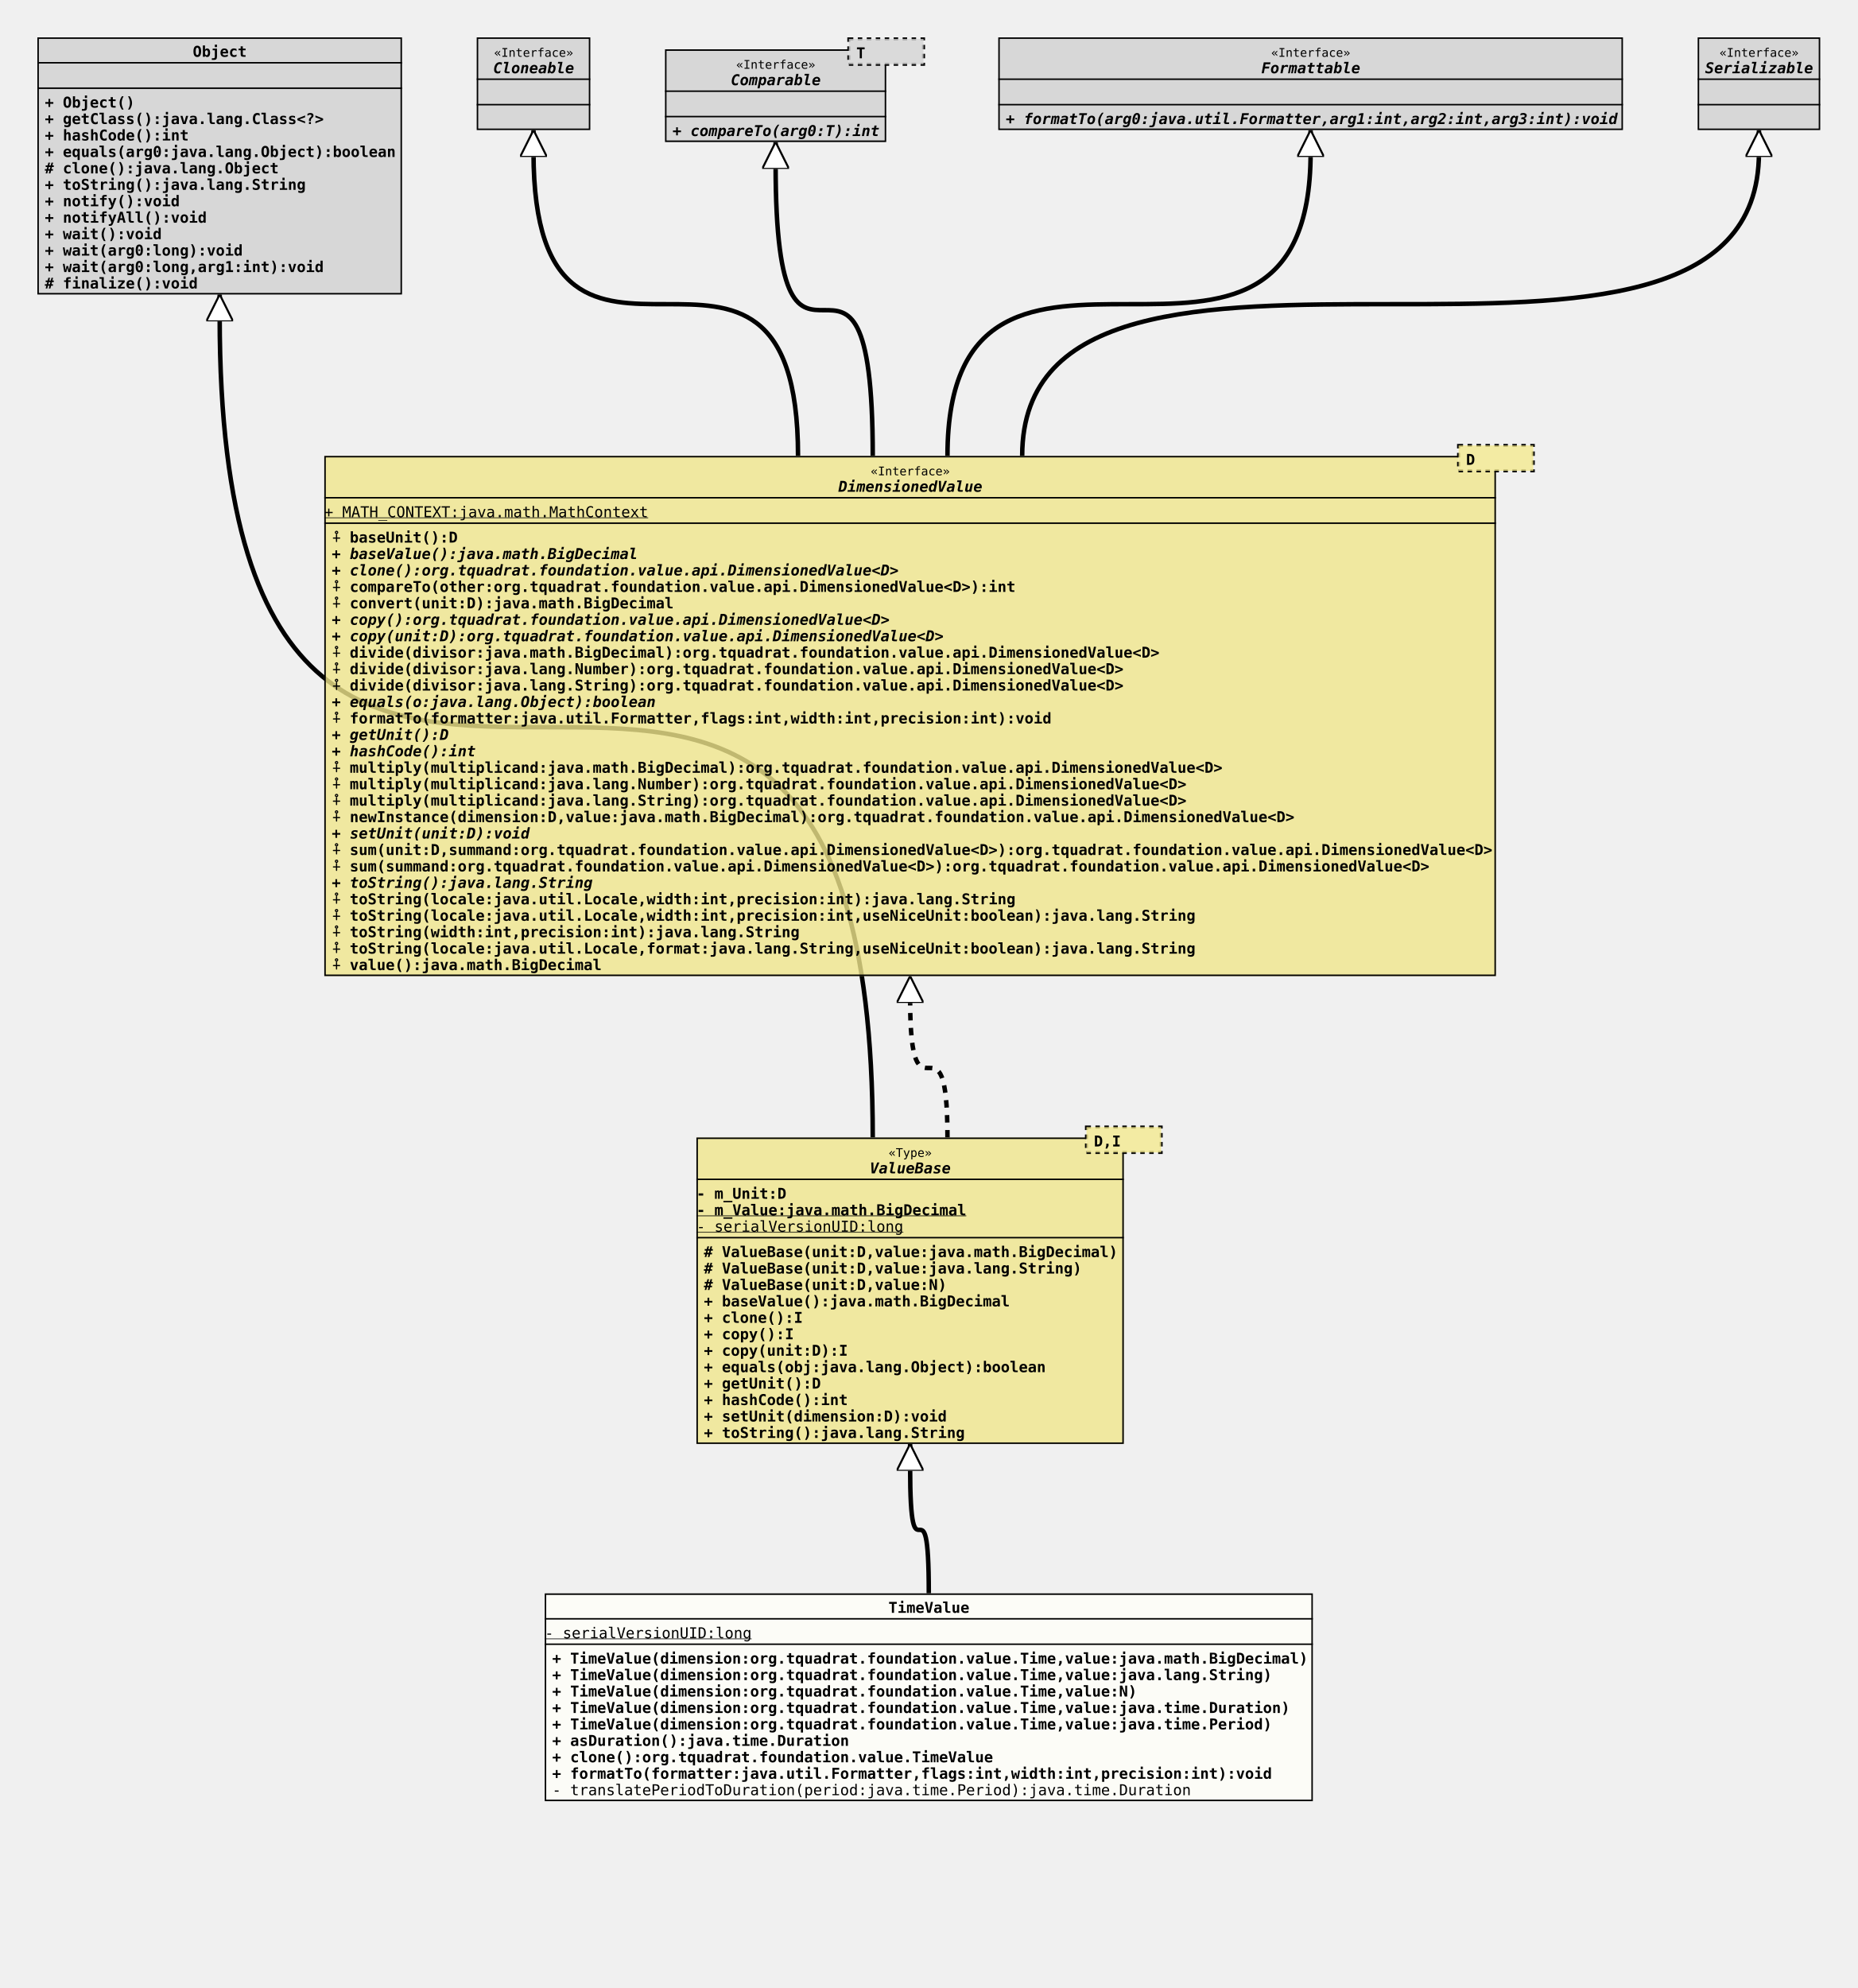
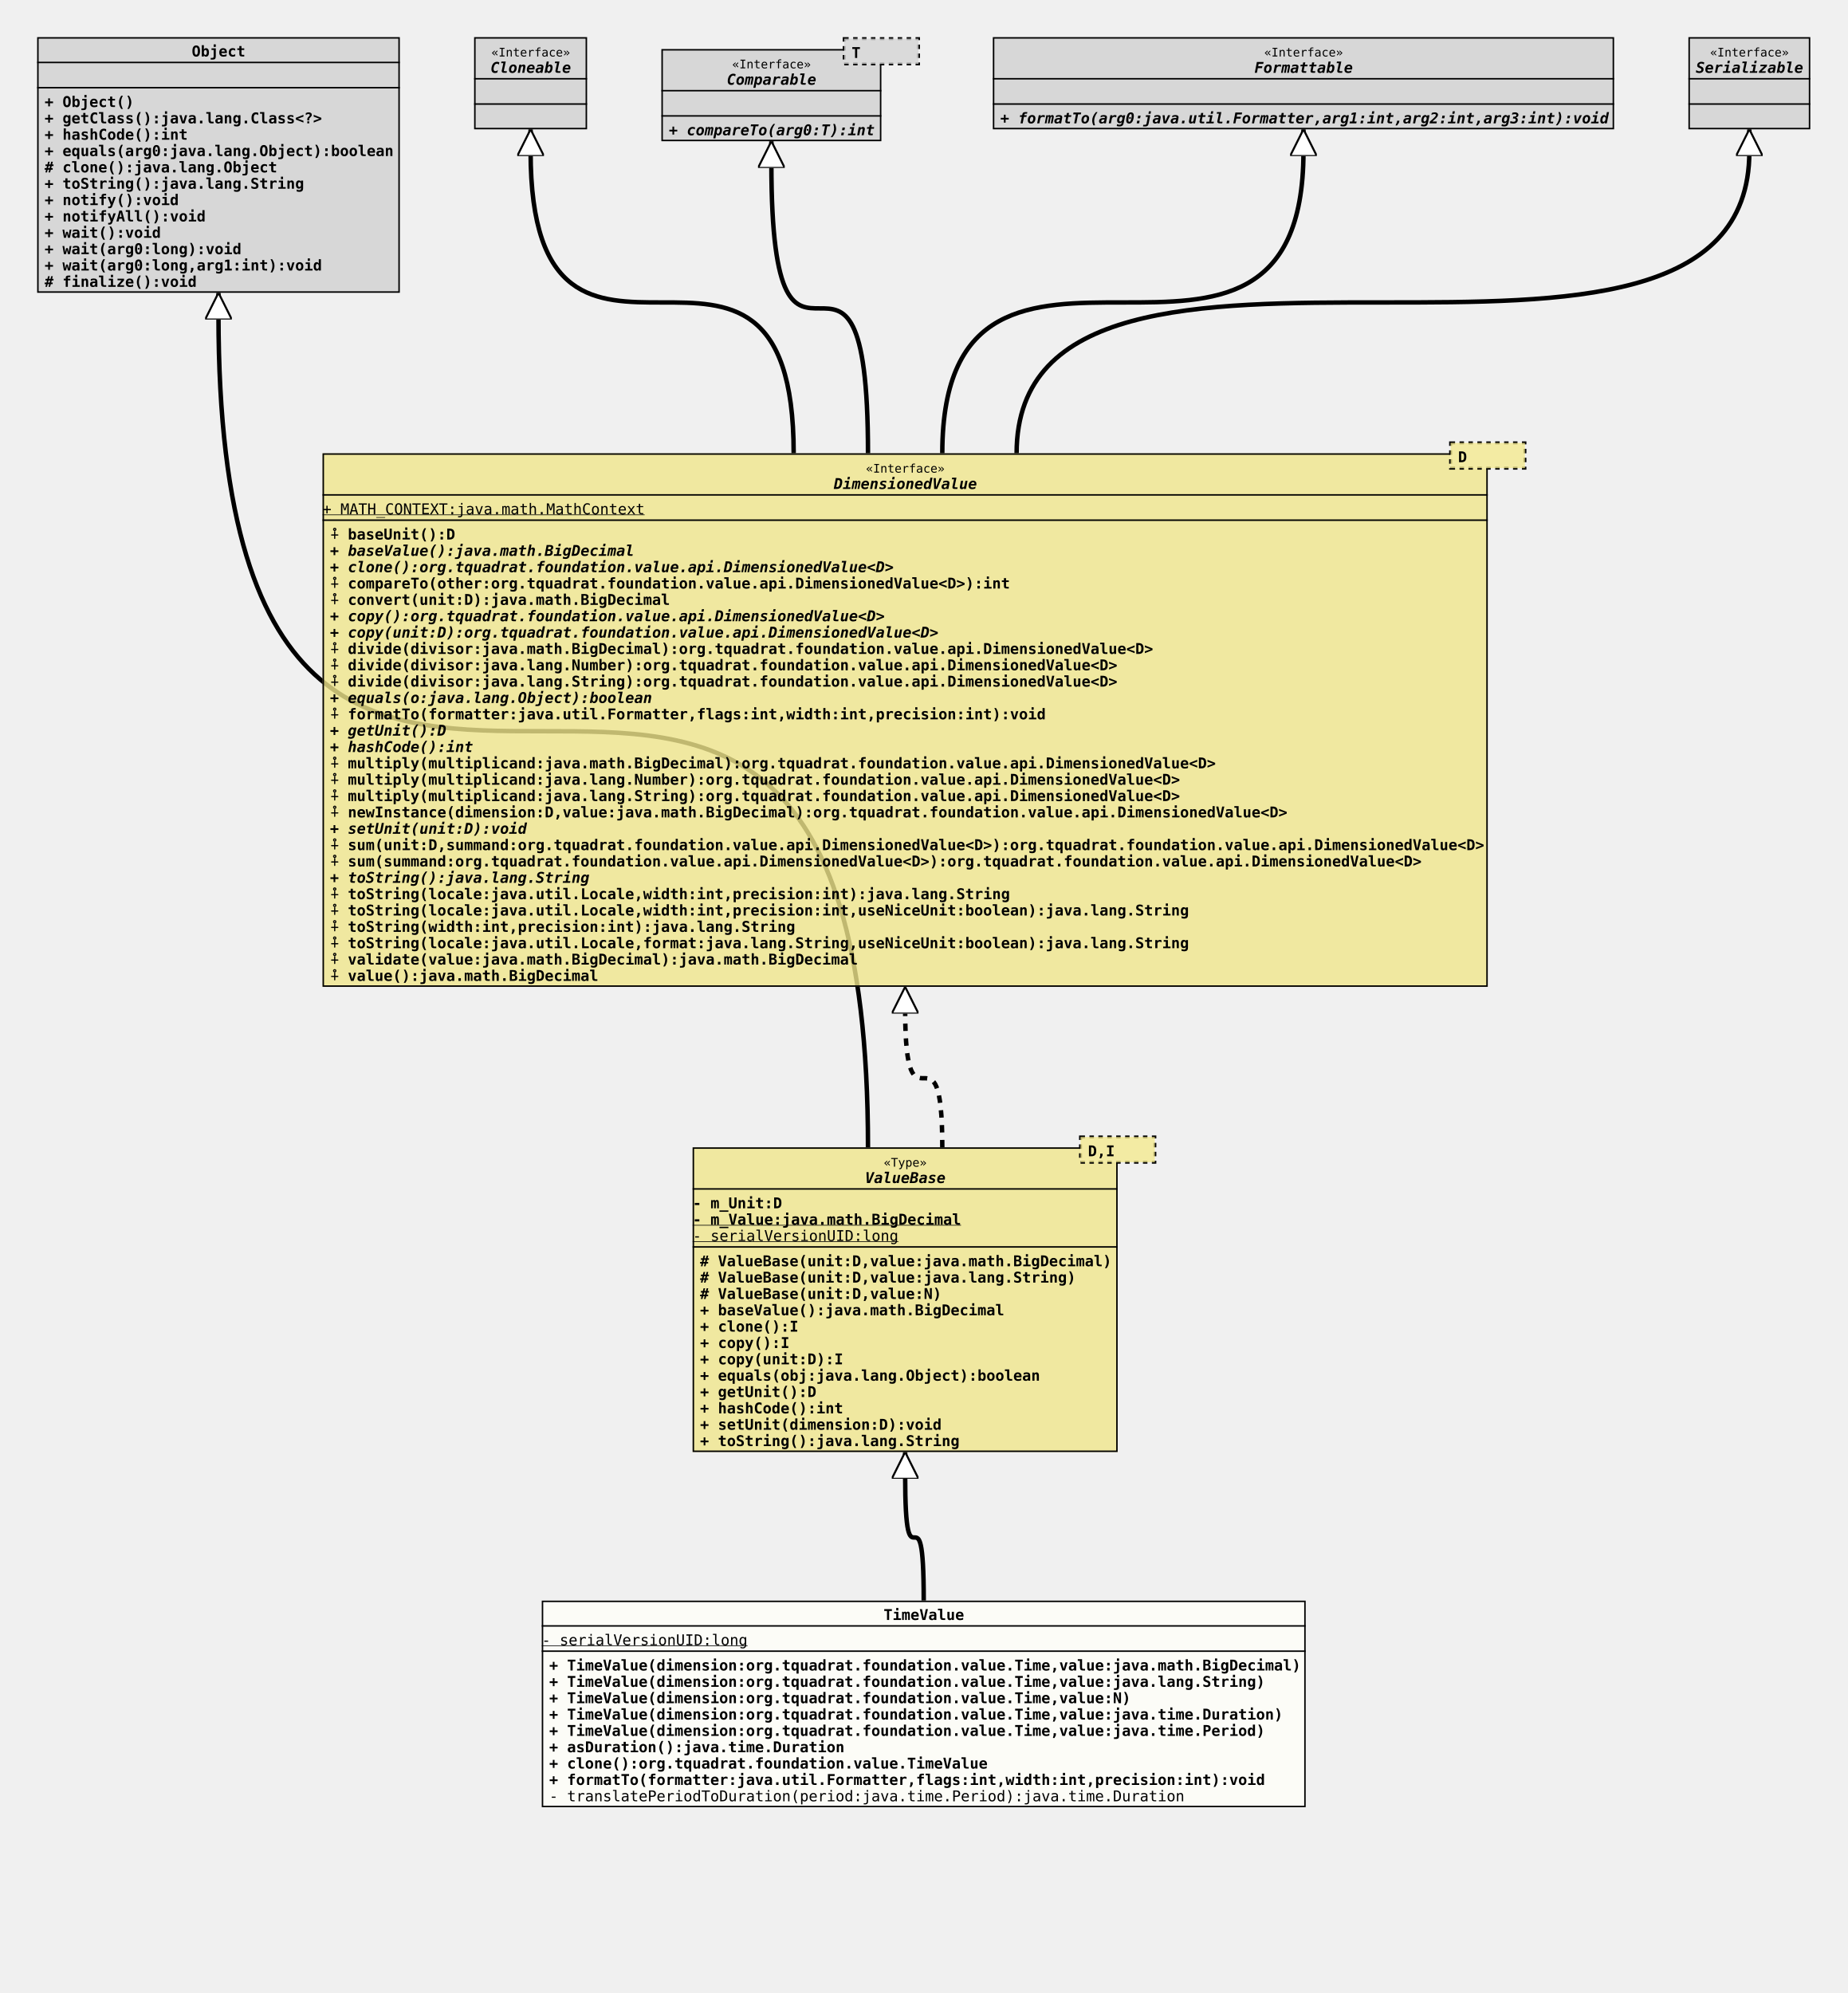
- <svg xmlns="http://www.w3.org/2000/svg" xmlns:xlink="http://www.w3.org/1999/xlink" version="1.1" baseProfile="full" width="1243.000" height="1330.000">
+ <svg xmlns="http://www.w3.org/2000/svg" xmlns:xlink="http://www.w3.org/1999/xlink" version="1.1" baseProfile="full" width="1243.000" height="1341.000">
  <defs>
    <style>
            line
            {
              stroke: black;
            }
            line.separator
            {
              stroke:       black;
              stroke-width: 1;
            }
            marker
            {
              fill: white;
            }
            path
            {
              fill:   white;
              stroke: black;
            }
            path.implementation
            {
              fill:             none;
              stroke-dasharray: 5,5;
              stroke-width:     3;
            }
            path.inheritance
            {
              fill:         none;
              stroke-width: 3;
            }
            rect
            {
              fill:         none;
              stroke:       black;
              stroke-width: 2;
            }
            rect.externalClass
            {
              fill:         #D0D0D0;
              fill-opacity: 0.8;
            }
            rect.focusClass
            {
              fill:         #FFFFF9;
              fill-opacity: 0.8;
            }
            rect.otherClass
            {
              fill:         #F0E68C;
              fill-opacity: 0.8;
            }
            rect.template
            {
              fill:             #FFFFFF;
              fill-opacity:     1.0;
              stroke-dasharray: 3,3;
            }
            text
            {
              font-family: monospace;
              font-size:   10px;
              font-weight: bold;
            }
            text.abstract
            {
              font-style: italic;
            }
            text.final
            {
              text-decoration: underline;
            }
            text.static
            {
              font-weight: normal;
            }
            text.stereotype
            {
              font-size:   8px;
              font-weight: normal;
            }
            </style>
    <marker id="inheritance" viewBox="0,0,40,40" markerUnits="strokeWidth" refX="40" refY="20" markerWidth="6" markerHeight="6" orient="auto">
      <path d="M40,20 l-40,-20 v40 Z" fill="#ffffff" stroke="#000000" stroke-width="3" />
    </marker>
    <marker id="implementation" viewBox="0,0,40,40" markerUnits="strokeWidth" refX="40" refY="20" markerWidth="6" markerHeight="6" orient="auto">
      <path d="M40,20 l-40,-20 v40 Z" fill="#ffffff" stroke="#000000" stroke-width="3" />
    </marker>
    <clipPath id="ID000001">
      <rect class="focusClass" height="139.000" width="514.000" x="0.000" y="0.000" />
    </clipPath>
    <symbol id="org.tquadrat.foundation.value.TimeValue">
      <g>
        <g class="focusClass" clip-path="url(#ID000001)">
          <rect x="0.000" y="0.000" width="514.000" height="139.000" class="focusClass" />
          <line x1="0.000" y1="17.000" x2="514.000" y2="17.000" class="separator" />
          <text x="230.000" y="13.000">TimeValue</text>
          <line x1="0.000" y1="34.000" x2="514.000" y2="34.000" class="separator" />
          <text y="30.000" class="static final">- serialVersionUID:long</text>
          <text x="5.000" y="47.000">+ TimeValue(dimension:org.tquadrat.foundation.value.Time,value:java.math.BigDecimal)</text>
          <text x="5.000" y="58.000">+ TimeValue(dimension:org.tquadrat.foundation.value.Time,value:java.lang.String)</text>
          <text x="5.000" y="69.000">+ TimeValue(dimension:org.tquadrat.foundation.value.Time,value:N)</text>
          <text x="5.000" y="80.000">+ TimeValue(dimension:org.tquadrat.foundation.value.Time,value:java.time.Duration)</text>
          <text x="5.000" y="91.000">+ TimeValue(dimension:org.tquadrat.foundation.value.Time,value:java.time.Period)</text>
          <text x="5.000" y="102.000">+ asDuration():java.time.Duration</text>
          <text x="5.000" y="113.000">+ clone():org.tquadrat.foundation.value.TimeValue</text>
          <text x="5.000" y="124.000">+ formatTo(formatter:java.util.Formatter,flags:int,width:int,precision:int):void</text>
          <text x="5.000" y="135.000" class="static">- translatePeriodToDuration(period:java.time.Period):java.time.Duration</text>
        </g>
      </g>
    </symbol>
    <clipPath id="ID000002">
      <rect class="otherClass" height="205.000" width="286.000" x="0.000" y="8.000" />
    </clipPath>
    <symbol id="org.tquadrat.foundation.value.api.ValueBase">
      <g>
        <g clip-path="url(#ID000002)">
          <rect x="0.000" y="8.000" width="286.000" height="205.000" class="otherClass" />
          <line x1="0.000" y1="36.000" x2="286.000" y2="36.000" class="separator" />
          <text x="128.600" y="21.000" class="stereotype">«Type»</text>
          <text x="116.000" y="32.000" class="abstract">ValueBase</text>
          <line x1="0.000" y1="75.000" x2="286.000" y2="75.000" class="separator" />
          <text y="49.000">- m_Unit:D</text>
          <text y="60.000" class="final">- m_Value:java.math.BigDecimal</text>
          <text y="71.000" class="static final">- serialVersionUID:long</text>
          <text x="5.000" y="88.000"># ValueBase(unit:D,value:java.math.BigDecimal)</text>
          <text x="5.000" y="99.000"># ValueBase(unit:D,value:java.lang.String)</text>
          <text x="5.000" y="110.000"># ValueBase(unit:D,value:N)</text>
          <text x="5.000" y="121.000">+ baseValue():java.math.BigDecimal</text>
          <text x="5.000" y="132.000">+ clone():I</text>
          <text x="5.000" y="143.000">+ copy():I</text>
          <text x="5.000" y="154.000">+ copy(unit:D):I</text>
          <text x="5.000" y="165.000">+ equals(obj:java.lang.Object):boolean</text>
          <text x="5.000" y="176.000">+ getUnit():D</text>
          <text x="5.000" y="187.000">+ hashCode():int</text>
          <text x="5.000" y="198.000">+ setUnit(dimension:D):void</text>
          <text x="5.000" y="209.000">+ toString():java.lang.String</text>
        </g>
        <g transform="translate(261.000 0.000)">
          <rect x="0.000" y="1.000" width="50.000" height="17.000" class="template" />
          <rect x="0.000" y="1.000" width="50.000" height="17.000" class="otherClass" stroke="none" stroke-opacity="0.0" />
          <text x="5.000" y="14.000">D,I</text>
        </g>
      </g>
    </symbol>
    <clipPath id="ID000003">
      <rect class="externalClass" height="172.000" width="244.000" x="0.000" y="0.000" />
    </clipPath>
    <symbol id="java.lang.Object">
      <g>
        <g clip-path="url(#ID000003)">
          <rect x="0.000" y="0.000" width="244.000" height="172.000" class="externalClass" />
          <line x1="0.000" y1="17.000" x2="244.000" y2="17.000" class="separator" />
          <text x="104.000" y="13.000">Object</text>
          <line x1="0.000" y1="34.000" x2="244.000" y2="34.000" class="separator" />
          <text x="5.000" y="30.000" />
          <text x="5.000" y="47.000">+ Object()</text>
          <text x="5.000" y="58.000">+ getClass():java.lang.Class&lt;?&gt;</text>
          <text x="5.000" y="69.000">+ hashCode():int</text>
          <text x="5.000" y="80.000">+ equals(arg0:java.lang.Object):boolean</text>
          <text x="5.000" y="91.000"># clone():java.lang.Object</text>
          <text x="5.000" y="102.000">+ toString():java.lang.String</text>
          <text x="5.000" y="113.000">+ notify():void</text>
          <text x="5.000" y="124.000">+ notifyAll():void</text>
          <text x="5.000" y="135.000">+ wait():void</text>
          <text x="5.000" y="146.000">+ wait(arg0:long):void</text>
          <text x="5.000" y="157.000">+ wait(arg0:long,arg1:int):void</text>
          <text x="5.000" y="168.000"># finalize():void</text>
        </g>
      </g>
    </symbol>
    <clipPath id="ID000004">
-       <rect class="otherClass" height="348.000" width="784.000" x="0.000" y="8.000" />
+       <rect class="otherClass" height="359.000" width="784.000" x="0.000" y="8.000" />
    </clipPath>
    <symbol id="org.tquadrat.foundation.value.api.DimensionedValue">
      <g>
        <g clip-path="url(#ID000004)">
-           <rect x="0.000" y="8.000" width="784.000" height="348.000" class="otherClass" />
+           <rect x="0.000" y="8.000" width="784.000" height="359.000" class="otherClass" />
          <line x1="0.000" y1="36.000" x2="784.000" y2="36.000" class="separator" />
          <text x="365.600" y="21.000" class="stereotype">«Interface»</text>
          <text x="344.000" y="32.000" class="abstract">DimensionedValue</text>
          <line x1="0.000" y1="53.000" x2="784.000" y2="53.000" class="separator" />
          <text y="49.000" class="static final">+ MATH_CONTEXT:java.math.MathContext</text>
          <text x="5.000" y="66.000">⨢ baseUnit():D</text>
          <text x="5.000" y="77.000" class="abstract">+ baseValue():java.math.BigDecimal</text>
          <text x="5.000" y="88.000" class="abstract">+ clone():org.tquadrat.foundation.value.api.DimensionedValue&lt;D&gt;</text>
          <text x="5.000" y="99.000">⨢ compareTo(other:org.tquadrat.foundation.value.api.DimensionedValue&lt;D&gt;):int</text>
          <text x="5.000" y="110.000">⨢ convert(unit:D):java.math.BigDecimal</text>
          <text x="5.000" y="121.000" class="abstract">+ copy():org.tquadrat.foundation.value.api.DimensionedValue&lt;D&gt;</text>
          <text x="5.000" y="132.000" class="abstract">+ copy(unit:D):org.tquadrat.foundation.value.api.DimensionedValue&lt;D&gt;</text>
          <text x="5.000" y="143.000">⨢ divide(divisor:java.math.BigDecimal):org.tquadrat.foundation.value.api.DimensionedValue&lt;D&gt;</text>
          <text x="5.000" y="154.000">⨢ divide(divisor:java.lang.Number):org.tquadrat.foundation.value.api.DimensionedValue&lt;D&gt;</text>
          <text x="5.000" y="165.000">⨢ divide(divisor:java.lang.String):org.tquadrat.foundation.value.api.DimensionedValue&lt;D&gt;</text>
          <text x="5.000" y="176.000" class="abstract">+ equals(o:java.lang.Object):boolean</text>
          <text x="5.000" y="187.000">⨢ formatTo(formatter:java.util.Formatter,flags:int,width:int,precision:int):void</text>
          <text x="5.000" y="198.000" class="abstract">+ getUnit():D</text>
          <text x="5.000" y="209.000" class="abstract">+ hashCode():int</text>
          <text x="5.000" y="220.000">⨢ multiply(multiplicand:java.math.BigDecimal):org.tquadrat.foundation.value.api.DimensionedValue&lt;D&gt;</text>
          <text x="5.000" y="231.000">⨢ multiply(multiplicand:java.lang.Number):org.tquadrat.foundation.value.api.DimensionedValue&lt;D&gt;</text>
          <text x="5.000" y="242.000">⨢ multiply(multiplicand:java.lang.String):org.tquadrat.foundation.value.api.DimensionedValue&lt;D&gt;</text>
          <text x="5.000" y="253.000">⨢ newInstance(dimension:D,value:java.math.BigDecimal):org.tquadrat.foundation.value.api.DimensionedValue&lt;D&gt;</text>
          <text x="5.000" y="264.000" class="abstract">+ setUnit(unit:D):void</text>
          <text x="5.000" y="275.000">⨢ sum(unit:D,summand:org.tquadrat.foundation.value.api.DimensionedValue&lt;D&gt;):org.tquadrat.foundation.value.api.DimensionedValue&lt;D&gt;</text>
          <text x="5.000" y="286.000">⨢ sum(summand:org.tquadrat.foundation.value.api.DimensionedValue&lt;D&gt;):org.tquadrat.foundation.value.api.DimensionedValue&lt;D&gt;</text>
          <text x="5.000" y="297.000" class="abstract">+ toString():java.lang.String</text>
          <text x="5.000" y="308.000">⨢ toString(locale:java.util.Locale,width:int,precision:int):java.lang.String</text>
          <text x="5.000" y="319.000">⨢ toString(locale:java.util.Locale,width:int,precision:int,useNiceUnit:boolean):java.lang.String</text>
          <text x="5.000" y="330.000">⨢ toString(width:int,precision:int):java.lang.String</text>
          <text x="5.000" y="341.000">⨢ toString(locale:java.util.Locale,format:java.lang.String,useNiceUnit:boolean):java.lang.String</text>
-           <text x="5.000" y="352.000">⨢ value():java.math.BigDecimal</text>
+           <text x="5.000" y="352.000">⨢ validate(value:java.math.BigDecimal):java.math.BigDecimal</text>
+           <text x="5.000" y="363.000">⨢ value():java.math.BigDecimal</text>
        </g>
        <g transform="translate(759.000 0.000)">
          <rect x="0.000" y="1.000" width="50.000" height="17.000" class="template" />
          <rect x="0.000" y="1.000" width="50.000" height="17.000" class="otherClass" stroke="none" stroke-opacity="0.0" />
          <text x="5.000" y="14.000">D</text>
        </g>
      </g>
    </symbol>
    <clipPath id="ID000005">
      <rect class="externalClass" height="62.000" width="76.000" x="0.000" y="0.000" />
    </clipPath>
    <symbol id="java.lang.Cloneable">
      <g>
        <g clip-path="url(#ID000005)">
          <rect x="0.000" y="0.000" width="76.000" height="62.000" class="externalClass" />
          <line x1="0.000" y1="28.000" x2="76.000" y2="28.000" class="separator" />
          <text x="11.600" y="13.000" class="stereotype">«Interface»</text>
          <text x="11.000" y="24.000" class="abstract">Cloneable</text>
          <line x1="0.000" y1="45.000" x2="76.000" y2="45.000" class="separator" />
          <text x="5.000" y="41.000" />
          <text x="5.000" y="58.000" />
        </g>
      </g>
    </symbol>
    <clipPath id="ID000006">
      <rect class="externalClass" height="62.000" width="148.000" x="0.000" y="8.000" />
    </clipPath>
    <symbol id="java.lang.Comparable">
      <g>
        <g clip-path="url(#ID000006)">
          <rect x="0.000" y="8.000" width="148.000" height="62.000" class="externalClass" />
          <line x1="0.000" y1="36.000" x2="148.000" y2="36.000" class="separator" />
          <text x="47.600" y="21.000" class="stereotype">«Interface»</text>
          <text x="44.000" y="32.000" class="abstract">Comparable</text>
          <line x1="0.000" y1="53.000" x2="148.000" y2="53.000" class="separator" />
          <text x="5.000" y="49.000" />
          <text x="5.000" y="66.000" class="abstract">+ compareTo(arg0:T):int</text>
        </g>
        <g transform="translate(123.000 0.000)">
          <rect x="0.000" y="1.000" width="50.000" height="17.000" class="template" />
          <rect x="0.000" y="1.000" width="50.000" height="17.000" class="externalClass" stroke="none" stroke-opacity="0.0" />
          <text x="5.000" y="14.000">T</text>
        </g>
      </g>
    </symbol>
    <clipPath id="ID000007">
      <rect class="externalClass" height="62.000" width="418.000" x="0.000" y="0.000" />
    </clipPath>
    <symbol id="java.util.Formattable">
      <g>
        <g clip-path="url(#ID000007)">
          <rect x="0.000" y="0.000" width="418.000" height="62.000" class="externalClass" />
          <line x1="0.000" y1="28.000" x2="418.000" y2="28.000" class="separator" />
          <text x="182.600" y="13.000" class="stereotype">«Interface»</text>
          <text x="176.000" y="24.000" class="abstract">Formattable</text>
          <line x1="0.000" y1="45.000" x2="418.000" y2="45.000" class="separator" />
          <text x="5.000" y="41.000" />
          <text x="5.000" y="58.000" class="abstract">+ formatTo(arg0:java.util.Formatter,arg1:int,arg2:int,arg3:int):void</text>
        </g>
      </g>
    </symbol>
    <clipPath id="ID000008">
      <rect class="externalClass" height="62.000" width="82.000" x="0.000" y="0.000" />
    </clipPath>
    <symbol id="java.io.Serializable">
      <g>
        <g clip-path="url(#ID000008)">
          <rect x="0.000" y="0.000" width="82.000" height="62.000" class="externalClass" />
          <line x1="0.000" y1="28.000" x2="82.000" y2="28.000" class="separator" />
          <text x="14.600" y="13.000" class="stereotype">«Interface»</text>
          <text x="5.000" y="24.000" class="abstract">Serializable</text>
          <line x1="0.000" y1="45.000" x2="82.000" y2="45.000" class="separator" />
          <text x="5.000" y="41.000" />
          <text x="5.000" y="58.000" />
        </g>
      </g>
    </symbol>
  </defs>
-   <path class="inheritance" d="M621.500,1066.000 c0.000,-85.000,-12.500,0.000,-12.500,-85.000 v-15" marker-end="url(#inheritance)" />
-   <path class="inheritance" d="M584.000,761.000 c0.000,-549.000,-437.000,0.000,-437.000,-549.000 v-15" marker-end="url(#inheritance)" />
-   <path class="implementation" d="M634.000,761.000 c0.000,-93.000,-25.000,0.000,-25.000,-93.000 v-15" marker-end="url(#implementation)" />
+   <path class="inheritance" d="M621.500,1077.000 c0.000,-85.000,-12.500,0.000,-12.500,-85.000 v-15" marker-end="url(#inheritance)" />
+   <path class="inheritance" d="M584.000,772.000 c0.000,-560.000,-437.000,0.000,-437.000,-560.000 v-15" marker-end="url(#inheritance)" />
+   <path class="implementation" d="M634.000,772.000 c0.000,-93.000,-25.000,0.000,-25.000,-93.000 v-15" marker-end="url(#implementation)" />
  <path class="inheritance" d="M534.000,305.000 c0.000,-203.000,-177.000,0.000,-177.000,-203.000 v-15" marker-end="url(#inheritance)" />
  <path class="inheritance" d="M584.000,305.000 c0.000,-195.000,-65.000,0.000,-65.000,-195.000 v-15" marker-end="url(#inheritance)" />
  <path class="inheritance" d="M634.000,305.000 c0.000,-203.000,243.000,0.000,243.000,-203.000 v-15" marker-end="url(#inheritance)" />
  <path class="inheritance" d="M684.000,305.000 c0.000,-203.000,493.000,0.000,493.000,-203.000 v-15" marker-end="url(#inheritance)" />
  <use x="25.000" y="25.000" xlink:href="#java.lang.Object" />
  <use x="319.000" y="25.000" xlink:href="#java.lang.Cloneable" />
  <use x="445.000" y="25.000" xlink:href="#java.lang.Comparable" />
  <use x="668.000" y="25.000" xlink:href="#java.util.Formattable" />
  <use x="1136.000" y="25.000" xlink:href="#java.io.Serializable" />
  <use x="217.000" y="297.000" xlink:href="#org.tquadrat.foundation.value.api.DimensionedValue" />
-   <use x="466.000" y="753.000" xlink:href="#org.tquadrat.foundation.value.api.ValueBase" />
-   <use x="364.500" y="1066.000" xlink:href="#org.tquadrat.foundation.value.TimeValue" />
+   <use x="466.000" y="764.000" xlink:href="#org.tquadrat.foundation.value.api.ValueBase" />
+   <use x="364.500" y="1077.000" xlink:href="#org.tquadrat.foundation.value.TimeValue" />
</svg>
